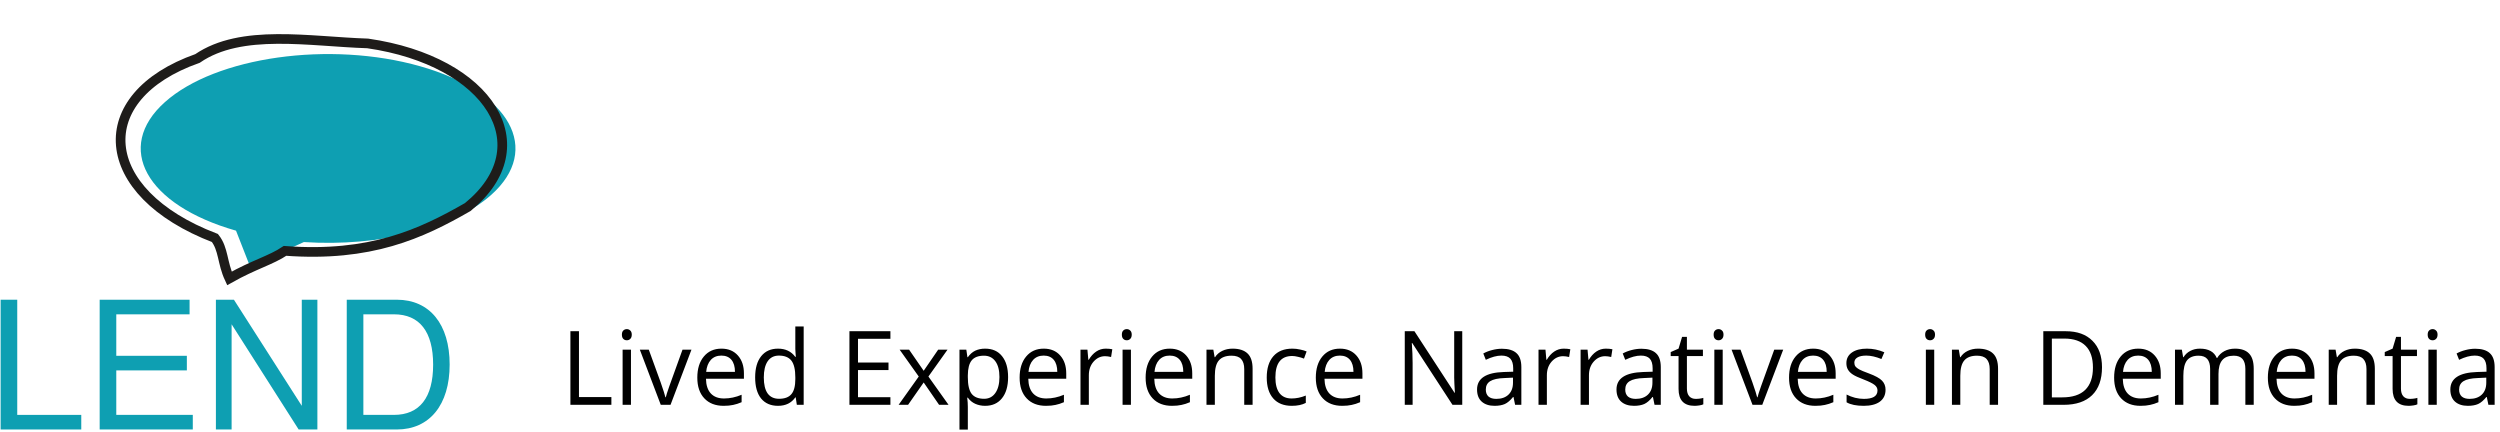
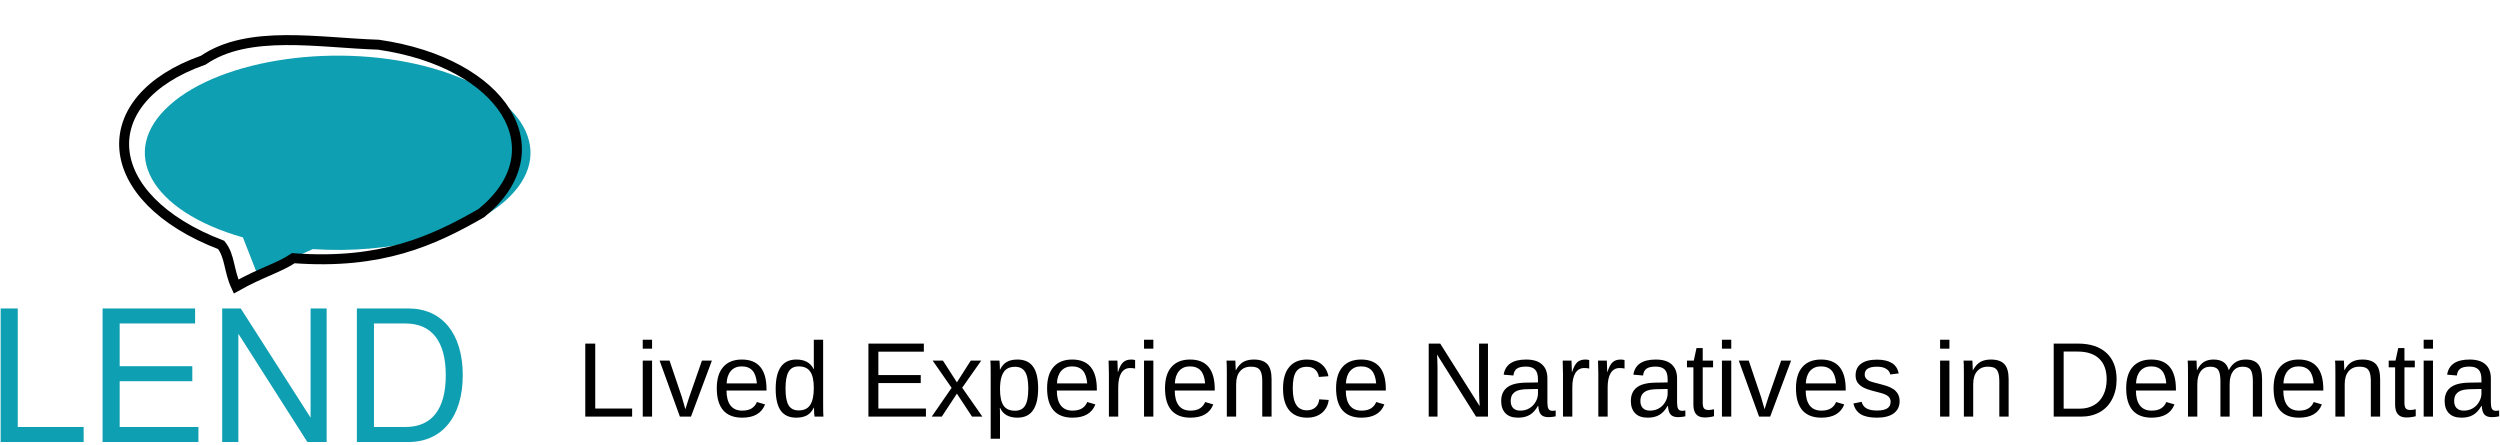
- <svg xmlns="http://www.w3.org/2000/svg" width="100%" height="100%" viewBox="0 0 388 67" version="1.1" xml:space="preserve" style="fill-rule:evenodd;clip-rule:evenodd;stroke-miterlimit:8;">
-   <g transform="matrix(16,0,0,16,388.729,62.8291)">
-     </g>
-   <text x="86.948px" y="62.829px" style="font-family:'OpenSans-Regular', 'Open Sans';font-size:16px;">Lived Experience Narratives in Dementia</text>
+ <svg xmlns="http://www.w3.org/2000/svg" width="100%" height="100%" viewBox="0 0 377 67" version="1.1" xml:space="preserve" style="fill-rule:evenodd;clip-rule:evenodd;stroke-miterlimit:8;">
+   <text x="86.948px" y="62.829px" style="font-family:'ArialMT', 'Arial', sans-serif;font-size:16px;">Lived Experience Narratives in Dementia</text>
  <path d="M38.805,41.354l-2.174,-5.554c-13.985,-3.975 -18.925,-12.911 -11.033,-19.957c7.891,-7.046 25.625,-9.535 39.61,-5.559c13.985,3.976 18.925,12.911 11.034,19.957c-5.825,5.201 -17.332,8.1 -29.085,7.327l-8.352,3.786Z" style="fill:#0e9fb2;" />
-   <path d="M35.604,43.209c-1.129,-2.422 -0.899,-4.568 -2.247,-6.27c-18.501,-7.075 -19.537,-21.942 -2.703,-27.866c6.797,-4.67 17.405,-2.618 26.414,-2.334c18.903,2.734 27.154,15.942 15.526,25.395c-7.262,4.176 -15.1,7.791 -28.358,6.801c-2.181,1.465 -4.795,2.112 -8.632,4.274Z" style="fill:none;fill-rule:nonzero;stroke:#1e1c1a;stroke-width:1.5px;" />
-   <text x="-2.105px" y="66.657px" style="font-family:'Helvetica';font-size:27.63px;fill:#0e9fb2;">L<tspan x="12.985px 31.138px 50.815px " y="66.657px 66.657px 66.657px ">END</tspan>
-   </text>
+   <path d="M35.604,43.209c-1.129,-2.422 -0.899,-4.568 -2.247,-6.27c-18.501,-7.075 -19.537,-21.942 -2.703,-27.866c6.797,-4.67 17.405,-2.618 26.414,-2.334c18.903,2.734 27.154,15.942 15.526,25.395c-7.262,4.176 -15.1,7.791 -28.358,6.801c-2.181,1.465 -4.795,2.112 -8.632,4.274Z" style="fill:none;fill-rule:nonzero;stroke:#000;stroke-width:1.5px;" />
+   <text x="-2.105px" y="66.657px" style="font-family:'Helvetica';font-size:27.63px;fill:#0e9fb2;">L</text>
+   <text x="12.985px" y="66.657px" style="font-family:'Helvetica';font-size:27.63px;fill:#0e9fb2;">END</text>
</svg>
